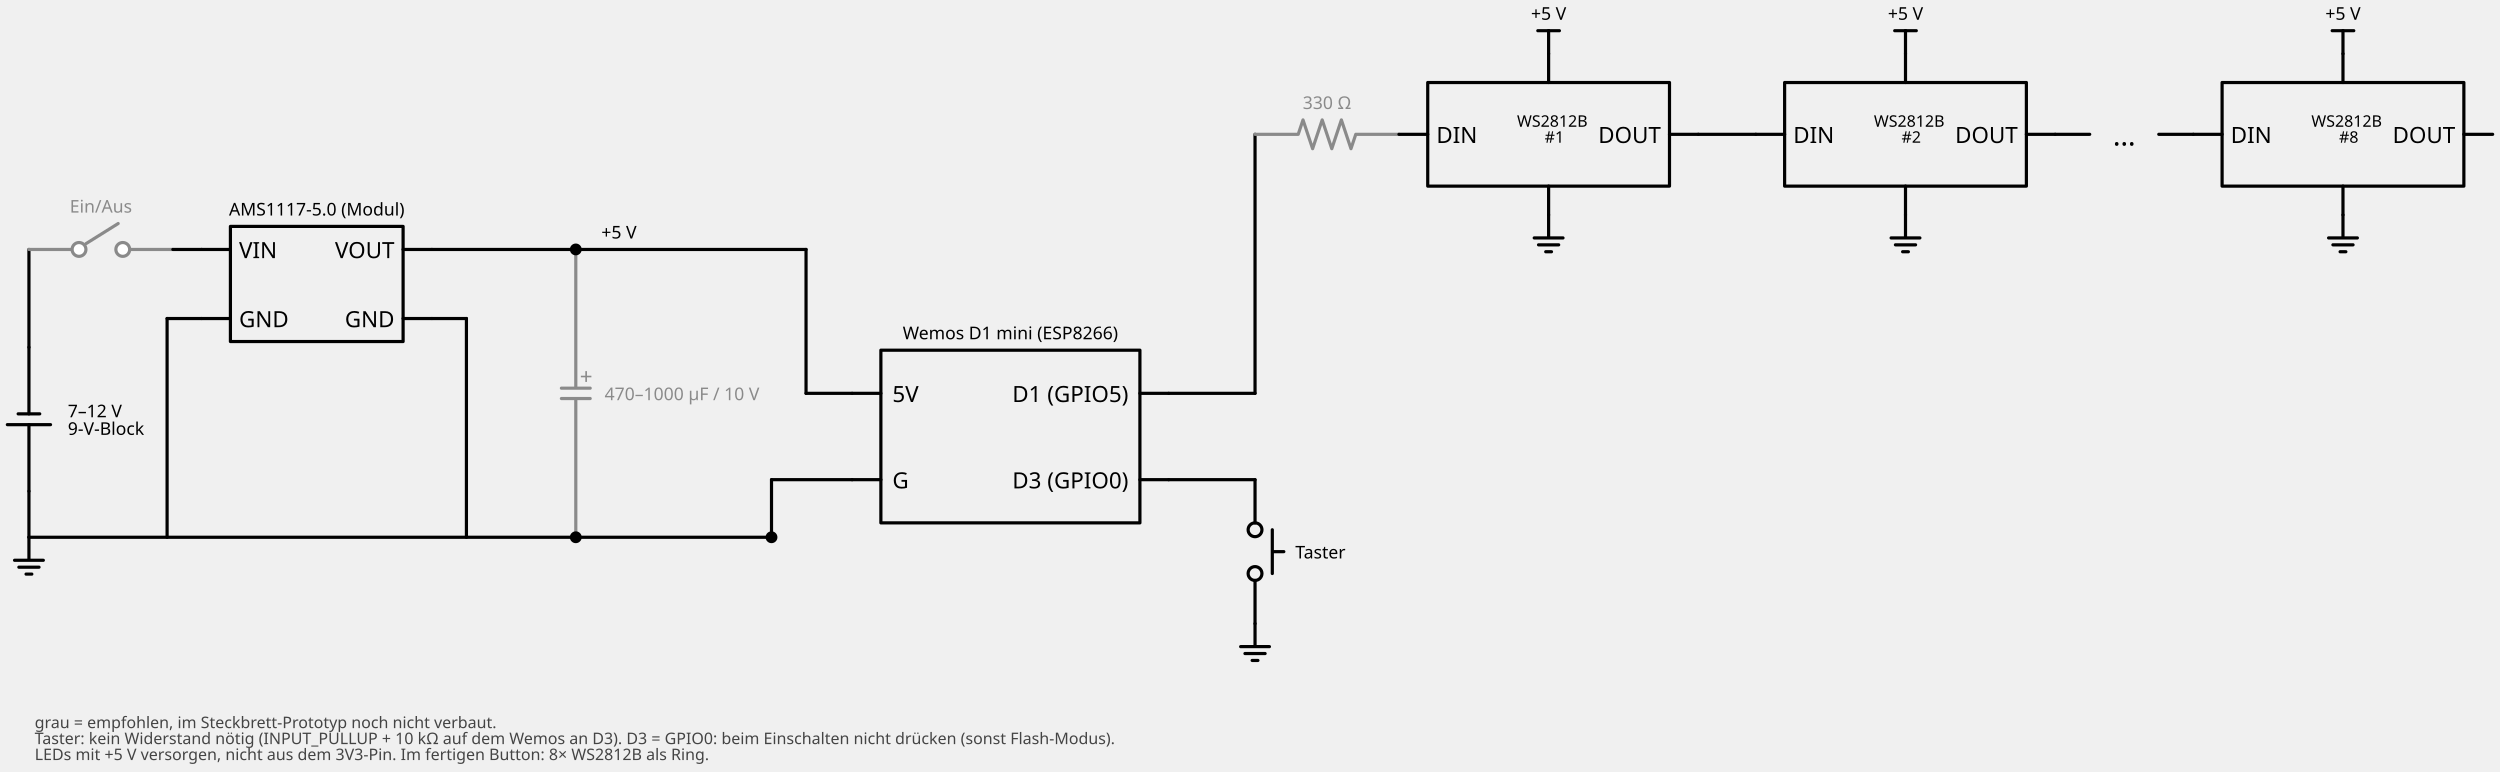
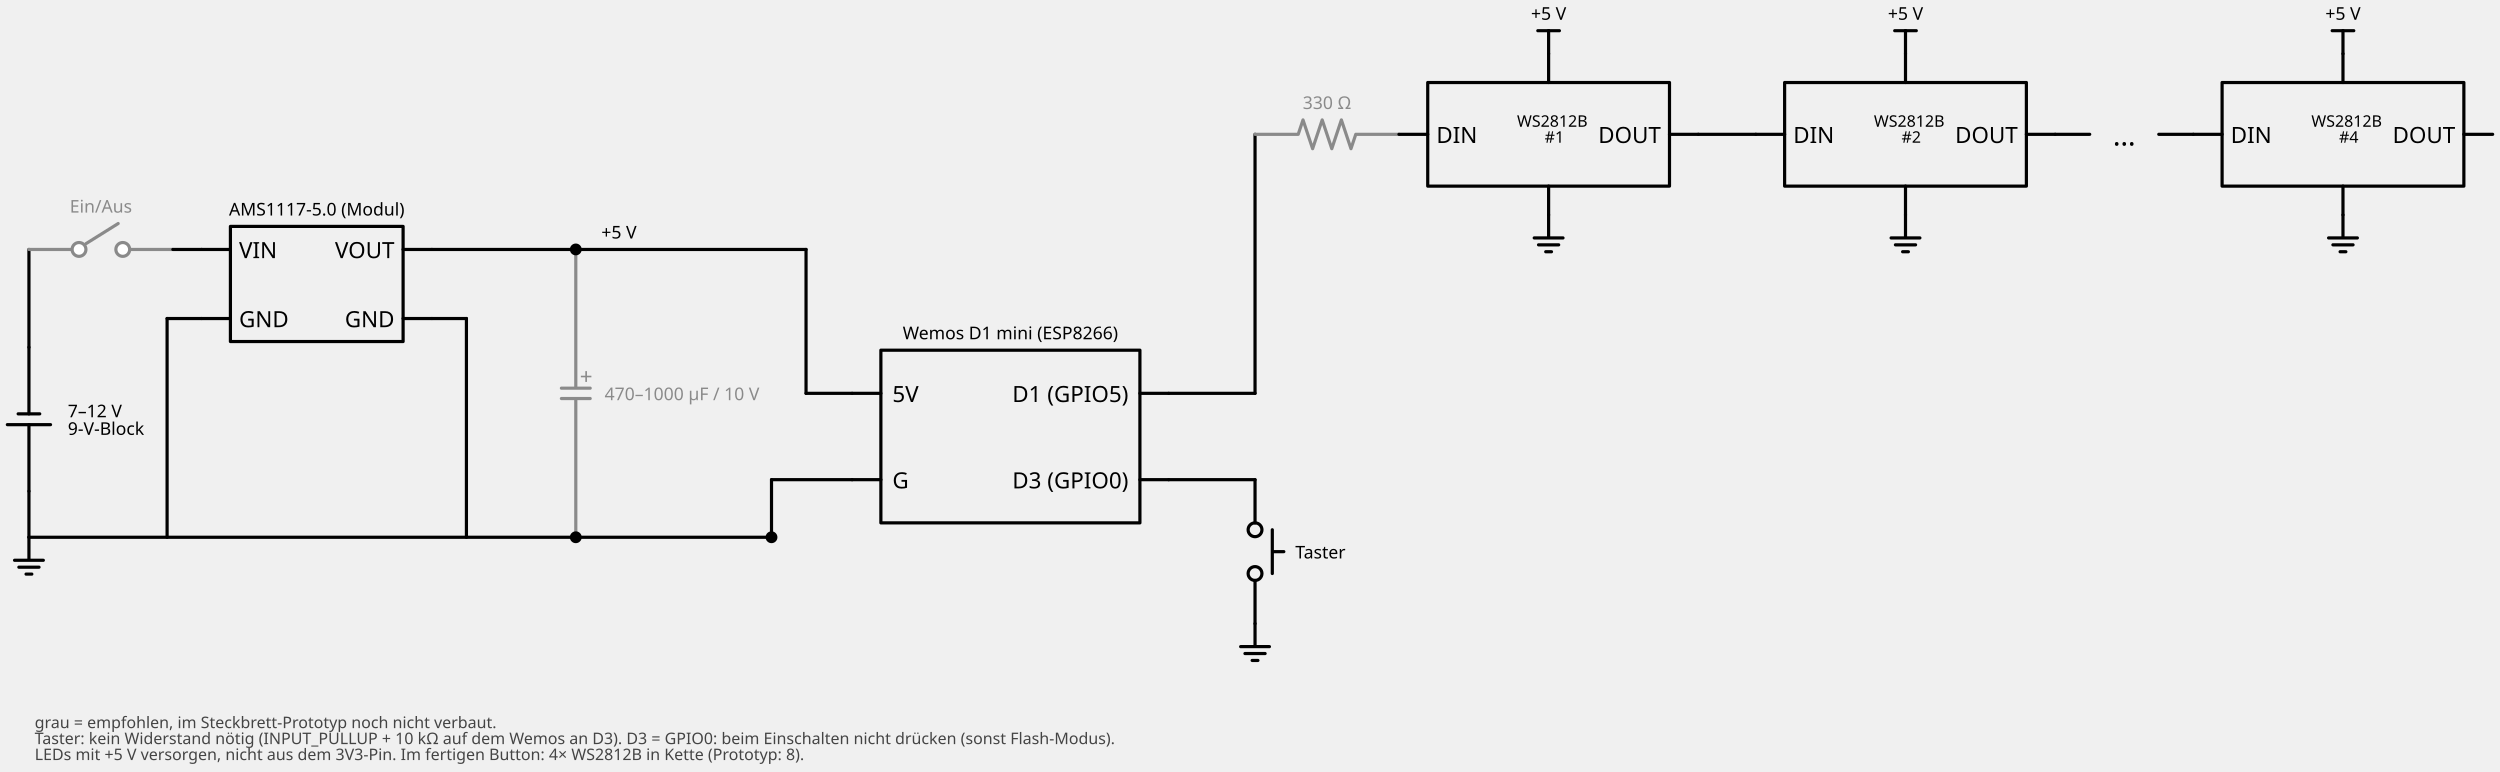
<svg xmlns="http://www.w3.org/2000/svg" xml:lang="en" height="482.2pt" width="1563.5pt" viewBox="-18.1 -336.0 1563.5 482.2">
  <circle cx="766.8" cy="-4.68" r="4.32" style="stroke:black;fill:none;stroke-width:2.0;stroke-dasharray:-;" />
  <circle cx="766.8" cy="22.68" r="4.32" style="stroke:black;fill:none;stroke-width:2.0;stroke-dasharray:-;" />
  <path d="M 0.0,-0.0 L 0,-14.4 L 0,-28.8" style="stroke:black;fill:none;stroke-width:2.0;stroke-dasharray:-;stroke-linecap:round;stroke-linejoin:round;" />
  <path d="M 1.7634913907721887e-15,-28.8 L 0,-70.425 M 0,-77.175 L 0,-118.8" style="stroke:black;fill:none;stroke-width:2.0;stroke-dasharray:-;stroke-linecap:round;stroke-linejoin:round;" />
  <path d="M -13.5,-70.425 L 13.5,-70.425" style="stroke:black;fill:none;stroke-width:2.0;stroke-dasharray:-;stroke-linecap:round;stroke-linejoin:round;" />
  <path d="M -6.75,-77.175 L 6.75,-77.175" style="stroke:black;fill:none;stroke-width:2.0;stroke-dasharray:-;stroke-linecap:round;stroke-linejoin:round;" />
  <path d="M 7.274401986935278e-15,-118.8 L 0,-149.4 L 0,-180" style="stroke:black;fill:none;stroke-width:2.0;stroke-dasharray:-;stroke-linecap:round;stroke-linejoin:round;" />
  <path d="M 1.102182119232618e-14,-180.0 L 27,-180 M 35.64,-183.6 L 55.8,-196.2 M 63,-180 L 90,-180" style="stroke:#8a8a8a;fill:none;stroke-width:2.0;stroke-dasharray:-;stroke-linecap:round;stroke-linejoin:round;" />
  <path d="M 90,-180.0 L 99,-180 L 108,-180" style="stroke:black;fill:none;stroke-width:2.0;stroke-dasharray:-;stroke-linecap:round;stroke-linejoin:round;" />
  <path d="M 126,-122.4 L 234,-122.4 L 234,-194.4 L 126,-194.4 L 126,-122.4" style="stroke:black;fill:none;stroke-width:2.0;stroke-dasharray:-;stroke-linecap:round;stroke-linejoin:round;" />
  <path d="M 126,-180.0 L 108,-180" style="stroke:black;fill:none;stroke-width:2.0;stroke-dasharray:-;stroke-linecap:round;stroke-linejoin:round;" />
  <path d="M 126,-136.8 L 108,-136.8" style="stroke:black;fill:none;stroke-width:2.0;stroke-dasharray:-;stroke-linecap:round;stroke-linejoin:round;" />
  <path d="M 234.0,-180.0 L 252,-180" style="stroke:black;fill:none;stroke-width:2.0;stroke-dasharray:-;stroke-linecap:round;stroke-linejoin:round;" />
  <path d="M 234.0,-136.8 L 252,-136.8" style="stroke:black;fill:none;stroke-width:2.0;stroke-dasharray:-;stroke-linecap:round;stroke-linejoin:round;" />
  <path d="M 108,-136.8 L 97.2,-136.8 L 86.4,-136.8" style="stroke:black;fill:none;stroke-width:2.0;stroke-dasharray:-;stroke-linecap:round;stroke-linejoin:round;" />
  <path d="M 86.4,-136.8 L 86.4,-68.4 L 86.4,-0" style="stroke:black;fill:none;stroke-width:2.0;stroke-dasharray:-;stroke-linecap:round;stroke-linejoin:round;" />
  <path d="M 252.0,-136.8 L 262.8,-136.8 L 273.6,-136.8" style="stroke:black;fill:none;stroke-width:2.0;stroke-dasharray:-;stroke-linecap:round;stroke-linejoin:round;" />
  <path d="M 273.6,-136.8 L 273.6,-68.4 L 273.6,-0" style="stroke:black;fill:none;stroke-width:2.0;stroke-dasharray:-;stroke-linecap:round;stroke-linejoin:round;" />
  <path d="M 252.0,-180.0 L 369,-180 L 486,-180" style="stroke:black;fill:none;stroke-width:2.0;stroke-dasharray:-;stroke-linecap:round;stroke-linejoin:round;" />
  <path d="M 0.0,-0.0 L 232.2,-0 L 464.4,-0" style="stroke:black;fill:none;stroke-width:2.0;stroke-dasharray:-;stroke-linecap:round;stroke-linejoin:round;" />
  <path d="M 0.0,-0.0 L 0,14.4 L -9,14.4 L 9,14.4 M -6.3,18.72 L 6.3,18.72 M -1.8,23.04 L 1.8,23.04" style="stroke:black;fill:none;stroke-width:2.0;stroke-dasharray:-;stroke-linecap:round;stroke-linejoin:round;" />
  <path d="M 342.0,-180.0 L 342,-93.24 M 351,-93.24 L 333,-93.24 M 351,-86.76 L 333,-86.76 M 342,-86.76 L 342,-0" style="stroke:#8a8a8a;fill:none;stroke-width:2.0;stroke-dasharray:-;stroke-linecap:round;stroke-linejoin:round;" />
  <path d="M 532.8,-9.0 L 694.8,-9 L 694.8,-117 L 532.8,-117 L 532.8,-9" style="stroke:black;fill:none;stroke-width:2.0;stroke-dasharray:-;stroke-linecap:round;stroke-linejoin:round;" />
  <path d="M 532.8,-90.0 L 514.8,-90" style="stroke:black;fill:none;stroke-width:2.0;stroke-dasharray:-;stroke-linecap:round;stroke-linejoin:round;" />
  <path d="M 532.8,-36.0 L 514.8,-36" style="stroke:black;fill:none;stroke-width:2.0;stroke-dasharray:-;stroke-linecap:round;stroke-linejoin:round;" />
  <path d="M 694.8,-90.0 L 712.8,-90" style="stroke:black;fill:none;stroke-width:2.0;stroke-dasharray:-;stroke-linecap:round;stroke-linejoin:round;" />
  <path d="M 694.8,-36.0 L 712.8,-36" style="stroke:black;fill:none;stroke-width:2.0;stroke-dasharray:-;stroke-linecap:round;stroke-linejoin:round;" />
  <path d="M 514.8,-90.0 L 500.4,-90 L 486,-90" style="stroke:black;fill:none;stroke-width:2.0;stroke-dasharray:-;stroke-linecap:round;stroke-linejoin:round;" />
  <path d="M 486.0,-90.0 L 486,-135 L 486,-180" style="stroke:black;fill:none;stroke-width:2.0;stroke-dasharray:-;stroke-linecap:round;stroke-linejoin:round;" />
  <path d="M 514.8,-36.0 L 489.6,-36 L 464.4,-36" style="stroke:black;fill:none;stroke-width:2.0;stroke-dasharray:-;stroke-linecap:round;stroke-linejoin:round;" />
  <path d="M 464.4,-36 L 464.4,-18 L 464.4,-0" style="stroke:black;fill:none;stroke-width:2.0;stroke-dasharray:-;stroke-linecap:round;stroke-linejoin:round;" />
  <path d="M 712.8,-36.0 L 739.8,-36 L 766.8,-36" style="stroke:black;fill:none;stroke-width:2.0;stroke-dasharray:-;stroke-linecap:round;stroke-linejoin:round;" />
  <path d="M 766.8,-36.0 L 766.8,-9 M 777.6,-4.68 L 777.6,22.68 M 777.6,9 L 784.8,9 M 766.8,27 L 766.8,54" style="stroke:black;fill:none;stroke-width:2.0;stroke-dasharray:-;stroke-linecap:round;stroke-linejoin:round;" />
  <path d="M 766.8,54.0 L 766.8,68.4 L 757.8,68.4 L 775.8,68.4 M 760.5,72.72 L 773.1,72.72 M 765,77.04 L 768.6,77.04" style="stroke:black;fill:none;stroke-width:2.0;stroke-dasharray:-;stroke-linecap:round;stroke-linejoin:round;" />
  <path d="M 712.8,-90.0 L 739.8,-90 L 766.8,-90" style="stroke:black;fill:none;stroke-width:2.0;stroke-dasharray:-;stroke-linecap:round;stroke-linejoin:round;" />
  <path d="M 766.8,-90.0 L 766.8,-171 L 766.8,-252" style="stroke:black;fill:none;stroke-width:2.0;stroke-dasharray:-;stroke-linecap:round;stroke-linejoin:round;" />
  <path d="M 766.8,-252.0 L 793.8,-252 L 796.8,-261 L 802.8,-243 L 808.8,-261 L 814.8,-243 L 820.8,-261 L 826.8,-243 L 829.8,-252 L 856.8,-252" style="stroke:#8a8a8a;fill:none;stroke-width:2.0;stroke-dasharray:-;stroke-linecap:round;stroke-linejoin:round;" />
  <path d="M 874.8,-219.6 L 1026,-219.6 L 1026,-284.4 L 874.8,-284.4 L 874.8,-219.6" style="stroke:black;fill:none;stroke-width:2.0;stroke-dasharray:-;stroke-linecap:round;stroke-linejoin:round;" />
  <path d="M 874.8,-252.0 L 856.8,-252" style="stroke:black;fill:none;stroke-width:2.0;stroke-dasharray:-;stroke-linecap:round;stroke-linejoin:round;" />
  <path d="M 1026.0,-252.0 L 1044,-252" style="stroke:black;fill:none;stroke-width:2.0;stroke-dasharray:-;stroke-linecap:round;stroke-linejoin:round;" />
  <path d="M 950.4,-284.4 L 950.4,-302.4" style="stroke:black;fill:none;stroke-width:2.0;stroke-dasharray:-;stroke-linecap:round;stroke-linejoin:round;" />
  <path d="M 950.4,-219.6 L 950.4,-201.6" style="stroke:black;fill:none;stroke-width:2.0;stroke-dasharray:-;stroke-linecap:round;stroke-linejoin:round;" />
  <path d="M 1044.0,-252.0 L 1062,-252 L 1080,-252" style="stroke:black;fill:none;stroke-width:2.0;stroke-dasharray:-;stroke-linecap:round;stroke-linejoin:round;" />
  <path d="M 1098.0,-219.6 L 1249.2,-219.6 L 1249.2,-284.4 L 1098,-284.4 L 1098,-219.6" style="stroke:black;fill:none;stroke-width:2.0;stroke-dasharray:-;stroke-linecap:round;stroke-linejoin:round;" />
  <path d="M 1098.0,-252.0 L 1080,-252" style="stroke:black;fill:none;stroke-width:2.0;stroke-dasharray:-;stroke-linecap:round;stroke-linejoin:round;" />
  <path d="M 1249.2,-252.0 L 1267.2,-252" style="stroke:black;fill:none;stroke-width:2.0;stroke-dasharray:-;stroke-linecap:round;stroke-linejoin:round;" />
  <path d="M 1173.6,-284.4 L 1173.6,-302.4" style="stroke:black;fill:none;stroke-width:2.0;stroke-dasharray:-;stroke-linecap:round;stroke-linejoin:round;" />
  <path d="M 1173.6,-219.6 L 1173.6,-201.6" style="stroke:black;fill:none;stroke-width:2.0;stroke-dasharray:-;stroke-linecap:round;stroke-linejoin:round;" />
  <path d="M 1267.2,-252.0 L 1278,-252 L 1288.8,-252" style="stroke:black;fill:none;stroke-width:2.0;stroke-dasharray:-;stroke-linecap:round;stroke-linejoin:round;" />
  <path d="M 1332,-252.0 L 1342.8,-252 L 1353.6,-252" style="stroke:black;fill:none;stroke-width:2.0;stroke-dasharray:-;stroke-linecap:round;stroke-linejoin:round;" />
  <path d="M 1371.6,-219.6 L 1522.8,-219.6 L 1522.8,-284.4 L 1371.6,-284.4 L 1371.6,-219.6" style="stroke:black;fill:none;stroke-width:2.0;stroke-dasharray:-;stroke-linecap:round;stroke-linejoin:round;" />
  <path d="M 1371.6,-252.0 L 1353.6,-252" style="stroke:black;fill:none;stroke-width:2.0;stroke-dasharray:-;stroke-linecap:round;stroke-linejoin:round;" />
  <path d="M 1522.8,-252.0 L 1540.8,-252" style="stroke:black;fill:none;stroke-width:2.0;stroke-dasharray:-;stroke-linecap:round;stroke-linejoin:round;" />
  <path d="M 1447.2,-284.4 L 1447.2,-302.4" style="stroke:black;fill:none;stroke-width:2.0;stroke-dasharray:-;stroke-linecap:round;stroke-linejoin:round;" />
  <path d="M 1447.2,-219.6 L 1447.2,-201.6" style="stroke:black;fill:none;stroke-width:2.0;stroke-dasharray:-;stroke-linecap:round;stroke-linejoin:round;" />
  <path d="M 950.4,-302.4 L 950.4,-316.8" style="stroke:black;fill:none;stroke-width:2.0;stroke-dasharray:-;stroke-linecap:round;stroke-linejoin:round;" />
  <path d="M 950.4,-316.8 L 943.65,-316.8" style="stroke:black;fill:none;stroke-width:2.0;stroke-dasharray:-;stroke-linecap:round;stroke-linejoin:round;" />
  <path d="M 950.4,-316.8 L 957.15,-316.8" style="stroke:black;fill:none;stroke-width:2.0;stroke-dasharray:-;stroke-linecap:round;stroke-linejoin:round;" />
  <path d="M 950.4,-201.6 L 950.4,-187.2 L 941.4,-187.2 L 959.4,-187.2 M 944.1,-182.88 L 956.7,-182.88 M 948.6,-178.56 L 952.2,-178.56" style="stroke:black;fill:none;stroke-width:2.0;stroke-dasharray:-;stroke-linecap:round;stroke-linejoin:round;" />
  <path d="M 1173.6,-302.4 L 1173.6,-316.8" style="stroke:black;fill:none;stroke-width:2.0;stroke-dasharray:-;stroke-linecap:round;stroke-linejoin:round;" />
  <path d="M 1173.6,-316.8 L 1166.85,-316.8" style="stroke:black;fill:none;stroke-width:2.0;stroke-dasharray:-;stroke-linecap:round;stroke-linejoin:round;" />
  <path d="M 1173.6,-316.8 L 1180.35,-316.8" style="stroke:black;fill:none;stroke-width:2.0;stroke-dasharray:-;stroke-linecap:round;stroke-linejoin:round;" />
  <path d="M 1173.6,-201.6 L 1173.6,-187.2 L 1164.6,-187.2 L 1182.6,-187.2 M 1167.3,-182.88 L 1179.9,-182.88 M 1171.8,-178.56 L 1175.4,-178.56" style="stroke:black;fill:none;stroke-width:2.0;stroke-dasharray:-;stroke-linecap:round;stroke-linejoin:round;" />
  <path d="M 1447.2,-302.4 L 1447.2,-316.8" style="stroke:black;fill:none;stroke-width:2.0;stroke-dasharray:-;stroke-linecap:round;stroke-linejoin:round;" />
  <path d="M 1447.2,-316.8 L 1440.45,-316.8" style="stroke:black;fill:none;stroke-width:2.0;stroke-dasharray:-;stroke-linecap:round;stroke-linejoin:round;" />
  <path d="M 1447.2,-316.8 L 1453.95,-316.8" style="stroke:black;fill:none;stroke-width:2.0;stroke-dasharray:-;stroke-linecap:round;stroke-linejoin:round;" />
  <path d="M 1447.2,-201.6 L 1447.2,-187.2 L 1438.2,-187.2 L 1456.2,-187.2 M 1440.9,-182.88 L 1453.5,-182.88 M 1445.4,-178.56 L 1449,-178.56" style="stroke:black;fill:none;stroke-width:2.0;stroke-dasharray:-;stroke-linecap:round;stroke-linejoin:round;" />
  <text x="24.3" y="-90.3" dominant-baseline="central" fill="black" font-size="11" font-family="sans" text-anchor="start">
    <tspan x="24.3" dy="11">7–12 V</tspan>
    <tspan x="24.3" dy="11">9-V-Block</tspan>
  </text>
  <circle cx="31.32" cy="-180" r="4.32" style="stroke:#8a8a8a;fill:white;stroke-width:2.0;stroke-dasharray:-;" />
  <circle cx="58.68" cy="-180" r="4.32" style="stroke:#8a8a8a;fill:white;stroke-width:2.0;stroke-dasharray:-;" />
  <text x="45" y="-210.8" dominant-baseline="ideographic" fill="#8a8a8a" font-size="11" font-family="sans" text-anchor="middle">
    <tspan x="45" dy="11">Ein/Aus</tspan>
  </text>
  <text x="131.4" y="-194.0" dominant-baseline="central" fill="black" font-size="14" font-family="sans" text-anchor="start">
    <tspan x="131.4" dy="14">VIN</tspan>
  </text>
  <text x="131.4" y="-150.8" dominant-baseline="central" fill="black" font-size="14" font-family="sans" text-anchor="start">
    <tspan x="131.4" dy="14">GND</tspan>
  </text>
  <text x="228.6" y="-194.0" dominant-baseline="central" fill="black" font-size="14" font-family="sans" text-anchor="end">
    <tspan x="228.6" dy="14">VOUT</tspan>
  </text>
  <text x="228.6" y="-150.8" dominant-baseline="central" fill="black" font-size="14" font-family="sans" text-anchor="end">
    <tspan x="228.6" dy="14">GND</tspan>
  </text>
  <text x="180.0" y="-209.0" dominant-baseline="ideographic" fill="black" font-size="11" font-family="sans" text-anchor="middle">
    <tspan x="180.0" dy="11">AMS1117-5.0 (Modul)</tspan>
  </text>
  <text x="369.0" y="-194.6" dominant-baseline="ideographic" fill="black" font-size="11" font-family="sans" text-anchor="middle">
    <tspan x="369.0" dy="11">+5 V</tspan>
  </text>
  <text x="348.48" y="-115.016" dominant-baseline="central" fill="#8a8a8a" font-size="14" font-family="sans" text-anchor="middle">
    <tspan x="348.48" dy="14">+</tspan>
  </text>
  <text x="360.0" y="-101.0" dominant-baseline="central" fill="#8a8a8a" font-size="11" font-family="sans" text-anchor="start">
    <tspan x="360.0" dy="11">470–1000 µF / 10 V</tspan>
  </text>
  <text x="540.0" y="-104.0" dominant-baseline="central" fill="black" font-size="14" font-family="sans" text-anchor="start">
    <tspan x="540.0" dy="14">5V</tspan>
  </text>
  <text x="540.0" y="-50.0" dominant-baseline="central" fill="black" font-size="14" font-family="sans" text-anchor="start">
    <tspan x="540.0" dy="14">G</tspan>
  </text>
  <text x="687.6" y="-104.0" dominant-baseline="central" fill="black" font-size="14" font-family="sans" text-anchor="end">
    <tspan x="687.6" dy="14">D1 (GPIO5)</tspan>
  </text>
  <text x="687.6" y="-50.0" dominant-baseline="central" fill="black" font-size="14" font-family="sans" text-anchor="end">
    <tspan x="687.6" dy="14">D3 (GPIO0)</tspan>
  </text>
  <text x="613.8" y="-131.6" dominant-baseline="ideographic" fill="black" font-size="11" font-family="sans" text-anchor="middle">
    <tspan x="613.8" dy="11">Wemos D1 mini (ESP8266)</tspan>
  </text>
  <text x="792.0" y="-2" dominant-baseline="central" fill="black" font-size="11" font-family="sans" text-anchor="start">
    <tspan x="792.0" dy="11">Taster</tspan>
  </text>
  <text x="811.8" y="-275.6" dominant-baseline="ideographic" fill="#8a8a8a" font-size="11" font-family="sans" text-anchor="middle">
    <tspan x="811.8" dy="11">330 Ω</tspan>
  </text>
  <text x="880.2" y="-266.0" dominant-baseline="central" fill="black" font-size="14" font-family="sans" text-anchor="start">
    <tspan x="880.2" dy="14">DIN</tspan>
  </text>
  <text x="1020.6" y="-266.0" dominant-baseline="central" fill="black" font-size="14" font-family="sans" text-anchor="end">
    <tspan x="1020.6" dy="14">DOUT</tspan>
  </text>
  <text x="954.0" y="-270.6" dominant-baseline="central" fill="black" font-size="10" font-family="sans" text-anchor="middle">
    <tspan x="954.0" dy="10">WS2812B</tspan>
    <tspan x="954.0" dy="10">#1</tspan>
  </text>
  <text x="1103.4" y="-266.0" dominant-baseline="central" fill="black" font-size="14" font-family="sans" text-anchor="start">
    <tspan x="1103.4" dy="14">DIN</tspan>
  </text>
  <text x="1243.8" y="-266.0" dominant-baseline="central" fill="black" font-size="14" font-family="sans" text-anchor="end">
    <tspan x="1243.8" dy="14">DOUT</tspan>
  </text>
  <text x="1177.2" y="-270.6" dominant-baseline="central" fill="black" font-size="10" font-family="sans" text-anchor="middle">
    <tspan x="1177.2" dy="10">WS2812B</tspan>
    <tspan x="1177.2" dy="10">#2</tspan>
  </text>
  <text x="1310.4" y="-270.0" dominant-baseline="central" fill="black" font-size="18" font-family="sans" text-anchor="middle">
    <tspan x="1310.4" dy="18">…</tspan>
  </text>
  <text x="1377" y="-266.0" dominant-baseline="central" fill="black" font-size="14" font-family="sans" text-anchor="start">
    <tspan x="1377" dy="14">DIN</tspan>
  </text>
  <text x="1517.4" y="-266.0" dominant-baseline="central" fill="black" font-size="14" font-family="sans" text-anchor="end">
    <tspan x="1517.4" dy="14">DOUT</tspan>
  </text>
  <text x="1450.8" y="-270.6" dominant-baseline="central" fill="black" font-size="10" font-family="sans" text-anchor="middle">
    <tspan x="1450.8" dy="10">WS2812B</tspan>
-     <tspan x="1450.8" dy="10">#8</tspan>
+     <tspan x="1450.8" dy="10">#4</tspan>
  </text>
  <text x="950.4" y="-331.4" dominant-baseline="ideographic" fill="black" font-size="11" font-family="sans" text-anchor="middle">
    <tspan x="950.4" dy="11">+5 V</tspan>
  </text>
  <text x="1173.6" y="-331.4" dominant-baseline="ideographic" fill="black" font-size="11" font-family="sans" text-anchor="middle">
    <tspan x="1173.6" dy="11">+5 V</tspan>
  </text>
  <text x="1447.2" y="-331.4" dominant-baseline="ideographic" fill="black" font-size="11" font-family="sans" text-anchor="middle">
    <tspan x="1447.2" dy="11">+5 V</tspan>
  </text>
  <text x="3.6" y="101.6" dominant-baseline="hanging" fill="#444444" font-size="10" font-family="sans" text-anchor="start">
    <tspan x="3.6" dy="10">grau = empfohlen, im Steckbrett-Prototyp noch nicht verbaut.</tspan>
    <tspan x="3.6" dy="10">Taster: kein Widerstand nötig (INPUT_PULLUP + 10 kΩ auf dem Wemos an D3). D3 = GPIO0: beim Einschalten nicht drücken (sonst Flash-Modus).</tspan>
-     <tspan x="3.6" dy="10">LEDs mit +5 V versorgen, nicht aus dem 3V3-Pin. Im fertigen Button: 8× WS2812B als Ring.</tspan>
+     <tspan x="3.6" dy="10">LEDs mit +5 V versorgen, nicht aus dem 3V3-Pin. Im fertigen Button: 4× WS2812B in Kette (Prototyp: 8).</tspan>
  </text>
  <circle cx="342" cy="-180" r="2.7" style="stroke:black;fill:black;stroke-width:2.0;stroke-dasharray:-;" />
  <circle cx="342" cy="-0" r="2.7" style="stroke:black;fill:black;stroke-width:2.0;stroke-dasharray:-;" />
  <circle cx="464.4" cy="-0" r="2.7" style="stroke:black;fill:black;stroke-width:2.0;stroke-dasharray:-;" />
</svg>
